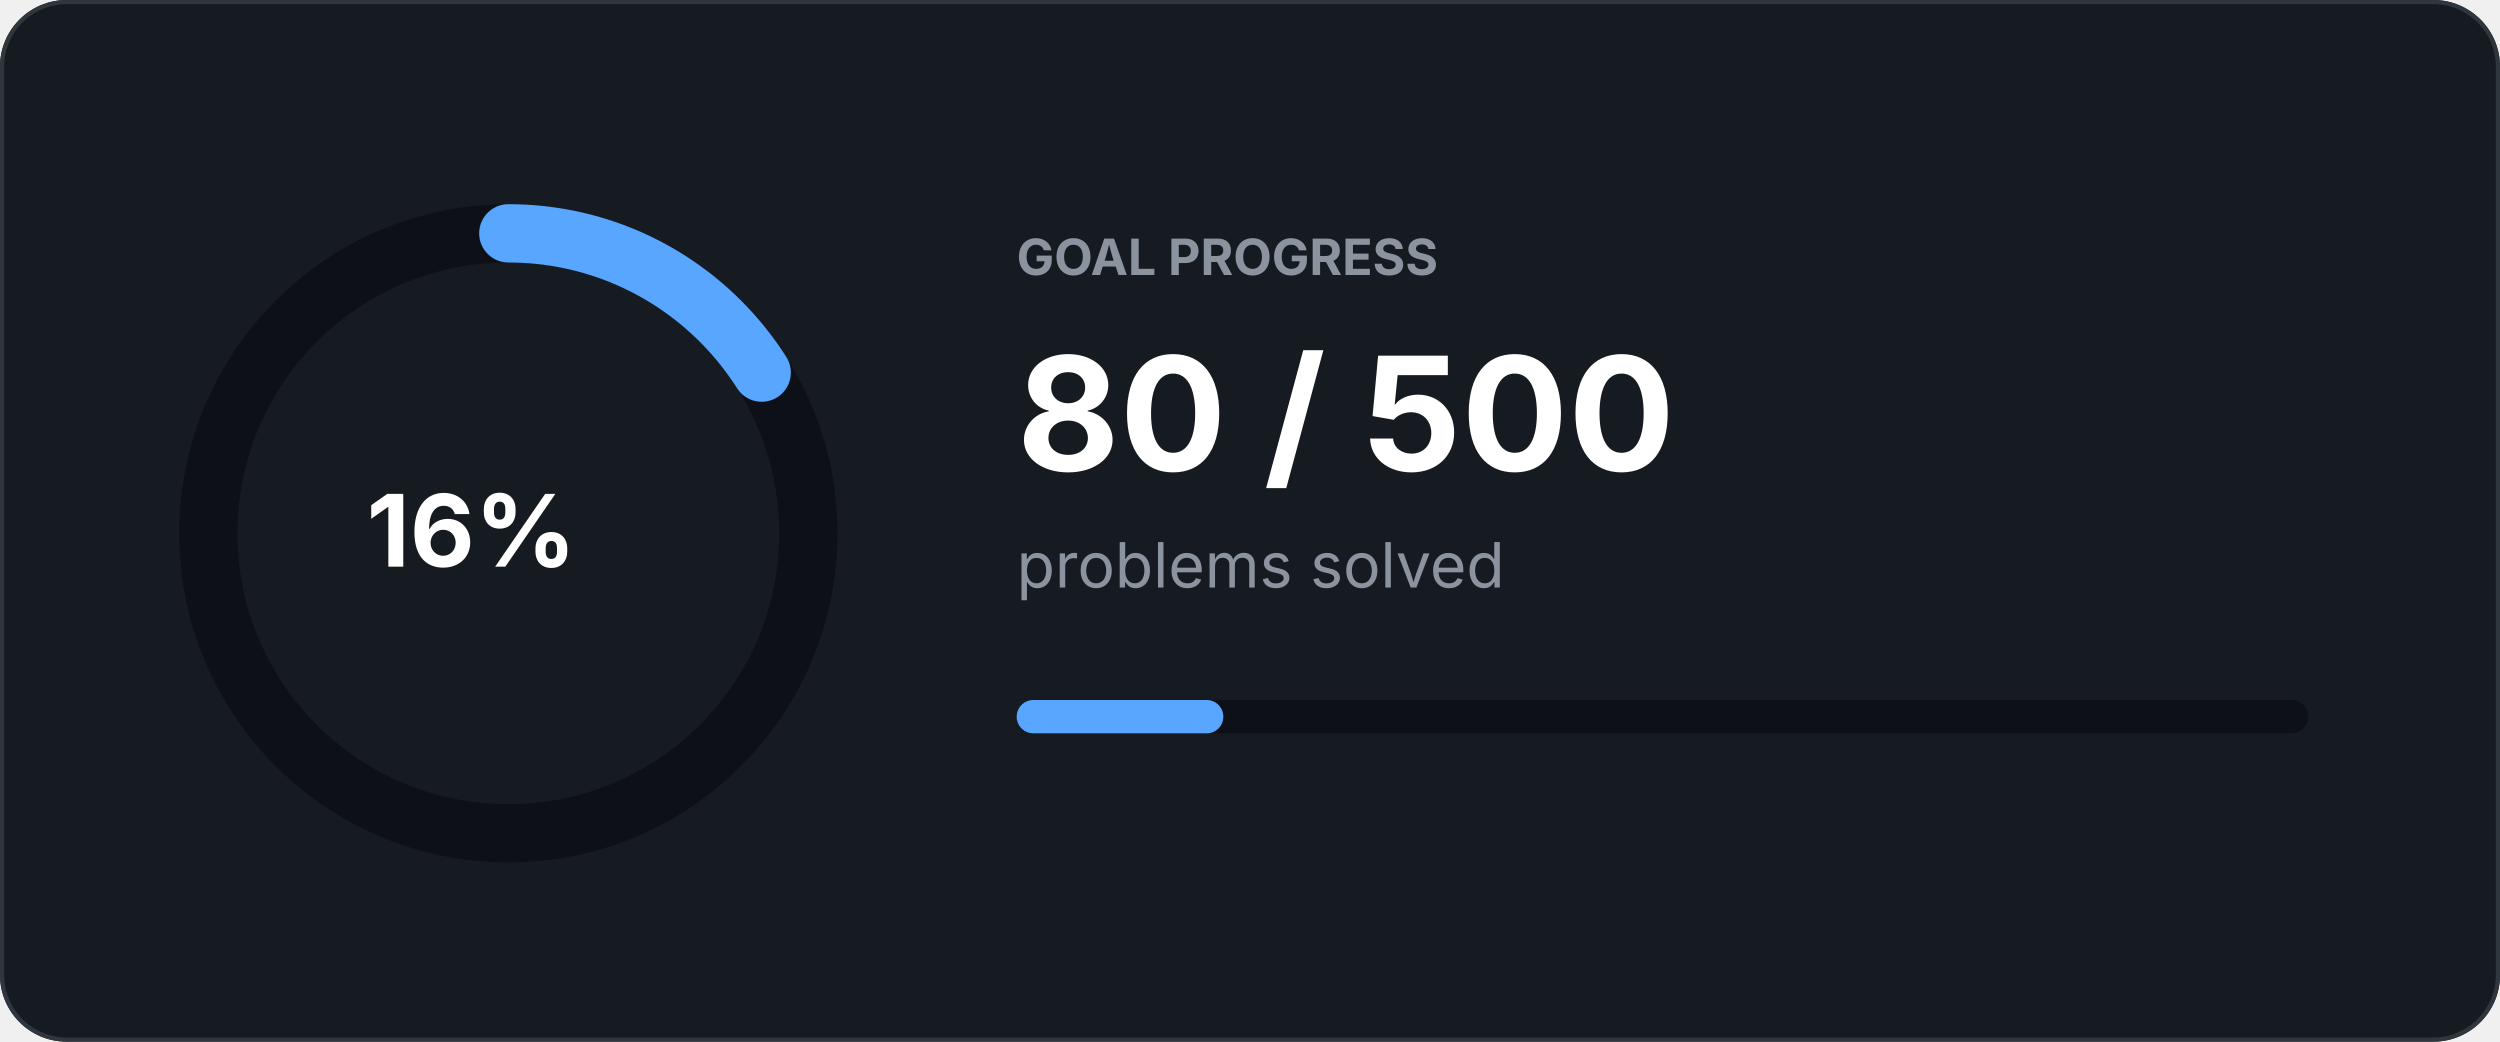
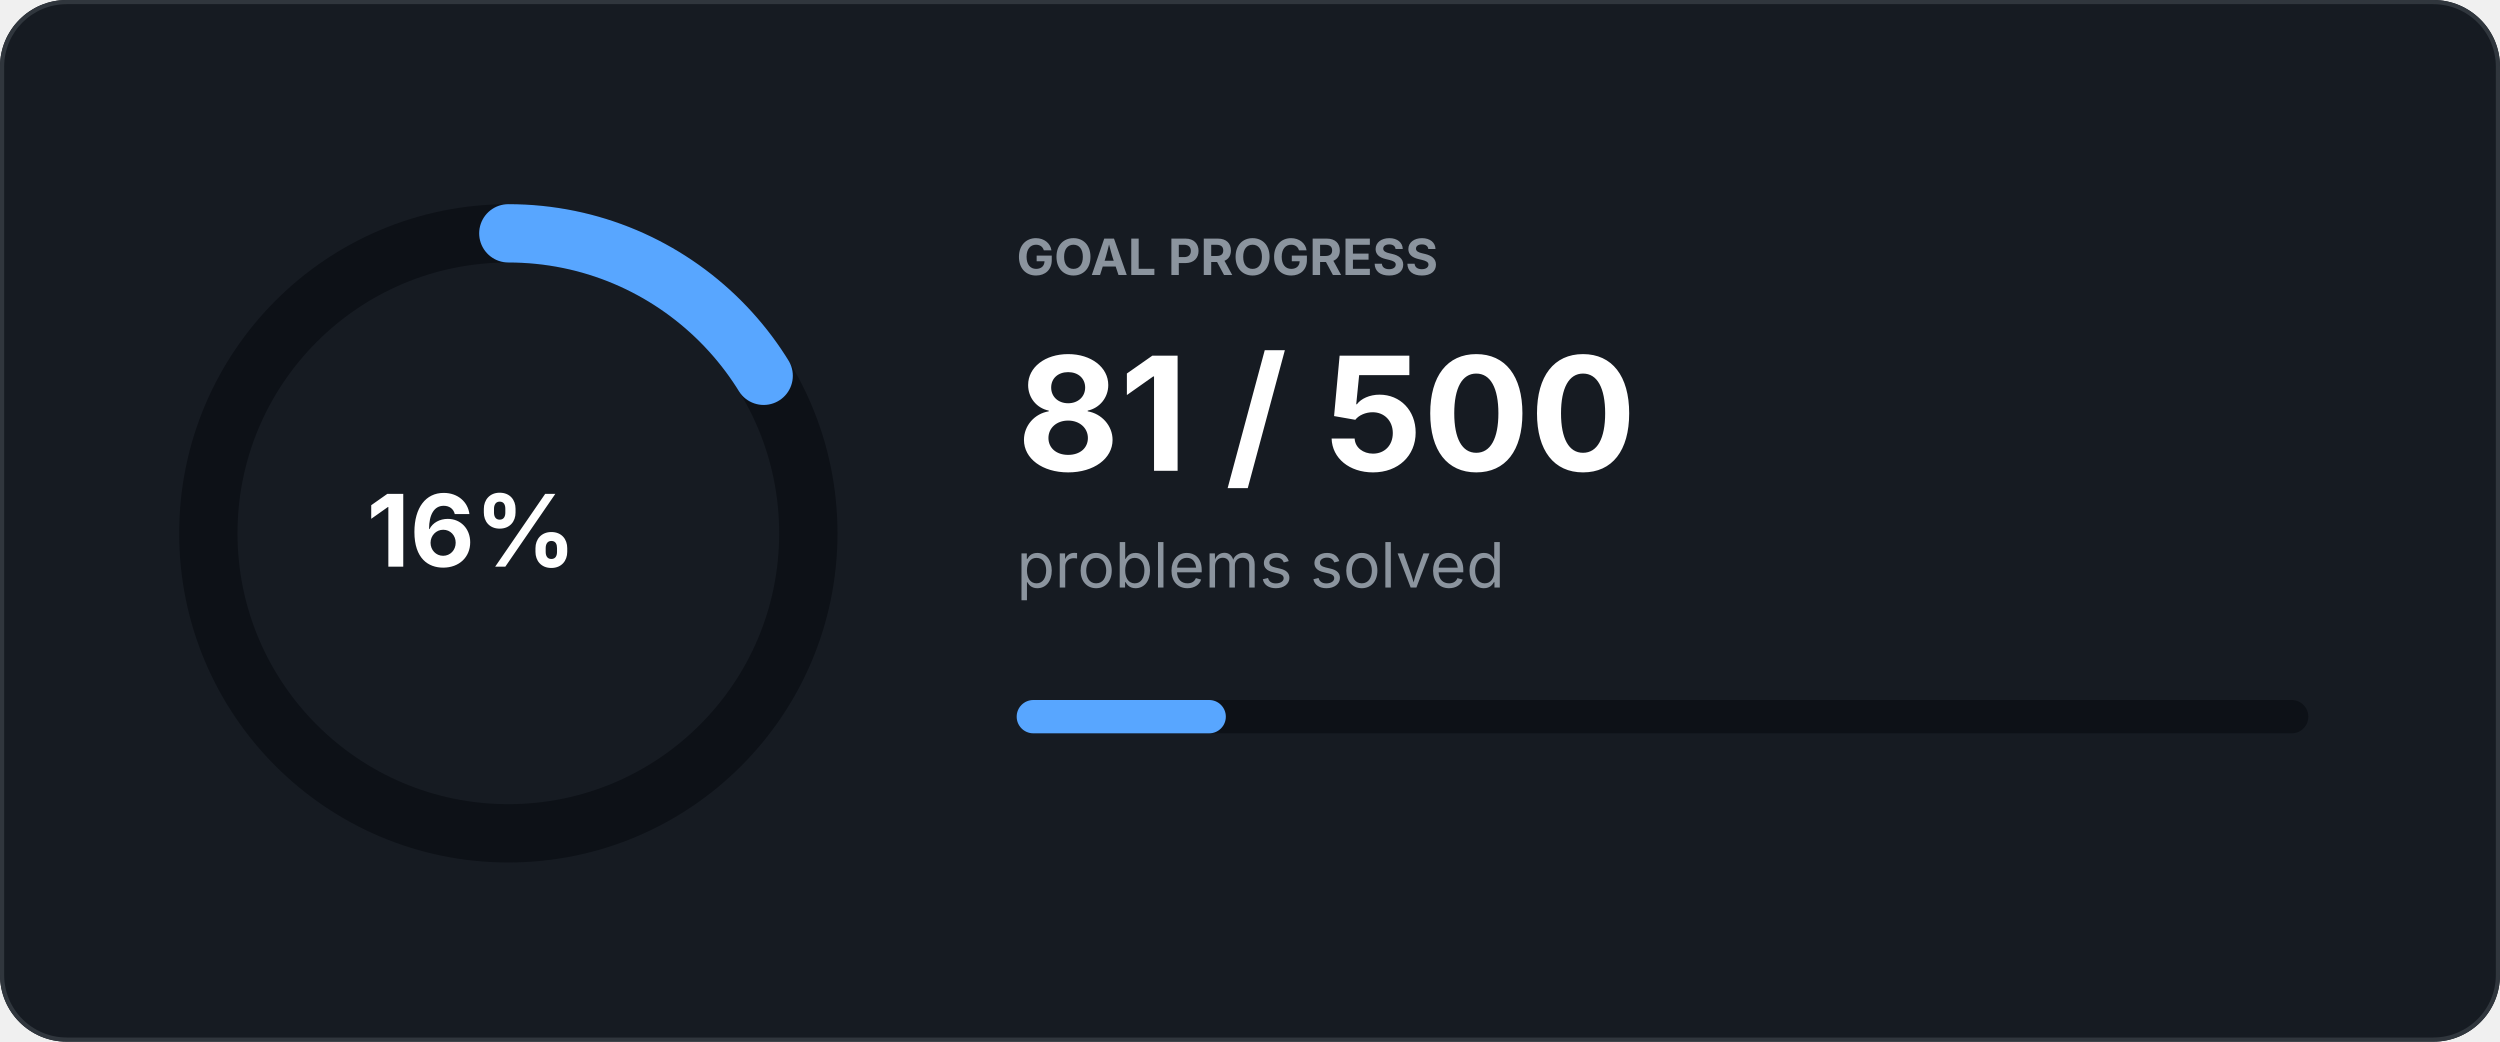
<svg xmlns="http://www.w3.org/2000/svg" width="600" height="250" viewBox="0 0 600 250">
  <rect width="100%" height="100%" rx="16" fill="#161B22" />
  <rect x="0.5" y="0.5" width="599" height="249" rx="15.5" fill="none" stroke="#30363D" />
  <circle cx="122" cy="128" r="72" fill="none" stroke="#0D1117" stroke-width="14" />
-   <circle cx="122" cy="128" r="72" fill="none" stroke="#58A6FF" stroke-width="14" stroke-linecap="round" transform="rotate(-90 122 128)" stroke-dasharray="72.4 452.4" />
+   <circle cx="122" cy="128" r="72" fill="none" stroke="#58A6FF" stroke-width="14" stroke-linecap="round" transform="rotate(-90 122 128)" stroke-dasharray="73.3 452.4" />
  <text x="88" y="136" fill="#FFFFFF" font-family="-apple-system,BlinkMacSystemFont,Segoe UI,sans-serif" font-size="24" font-weight="700">16%</text>
  <text x="244" y="66" fill="#8B949E" font-family="-apple-system,BlinkMacSystemFont,Segoe UI,sans-serif" font-size="12" font-weight="700">GOAL PROGRESS</text>
-   <text x="244" y="113" fill="#FFFFFF" font-family="-apple-system,BlinkMacSystemFont,Segoe UI,sans-serif" font-size="38" font-weight="700">80 / 500</text>
+   <text x="244" y="113" fill="#FFFFFF" font-family="-apple-system,BlinkMacSystemFont,Segoe UI,sans-serif" font-size="38" font-weight="700">81 / 500</text>
  <text x="244" y="141" fill="#8B949E" font-family="-apple-system,BlinkMacSystemFont,Segoe UI,sans-serif" font-size="15" font-weight="400">problems solved</text>
  <rect x="244" y="168" width="310" height="8" rx="4" fill="#0D1117" />
-   <rect x="244" y="168" width="49.6" height="8" rx="4" fill="#58A6FF" />
+   <rect x="244" y="168" width="50.2" height="8" rx="4" fill="#58A6FF" />
</svg>
